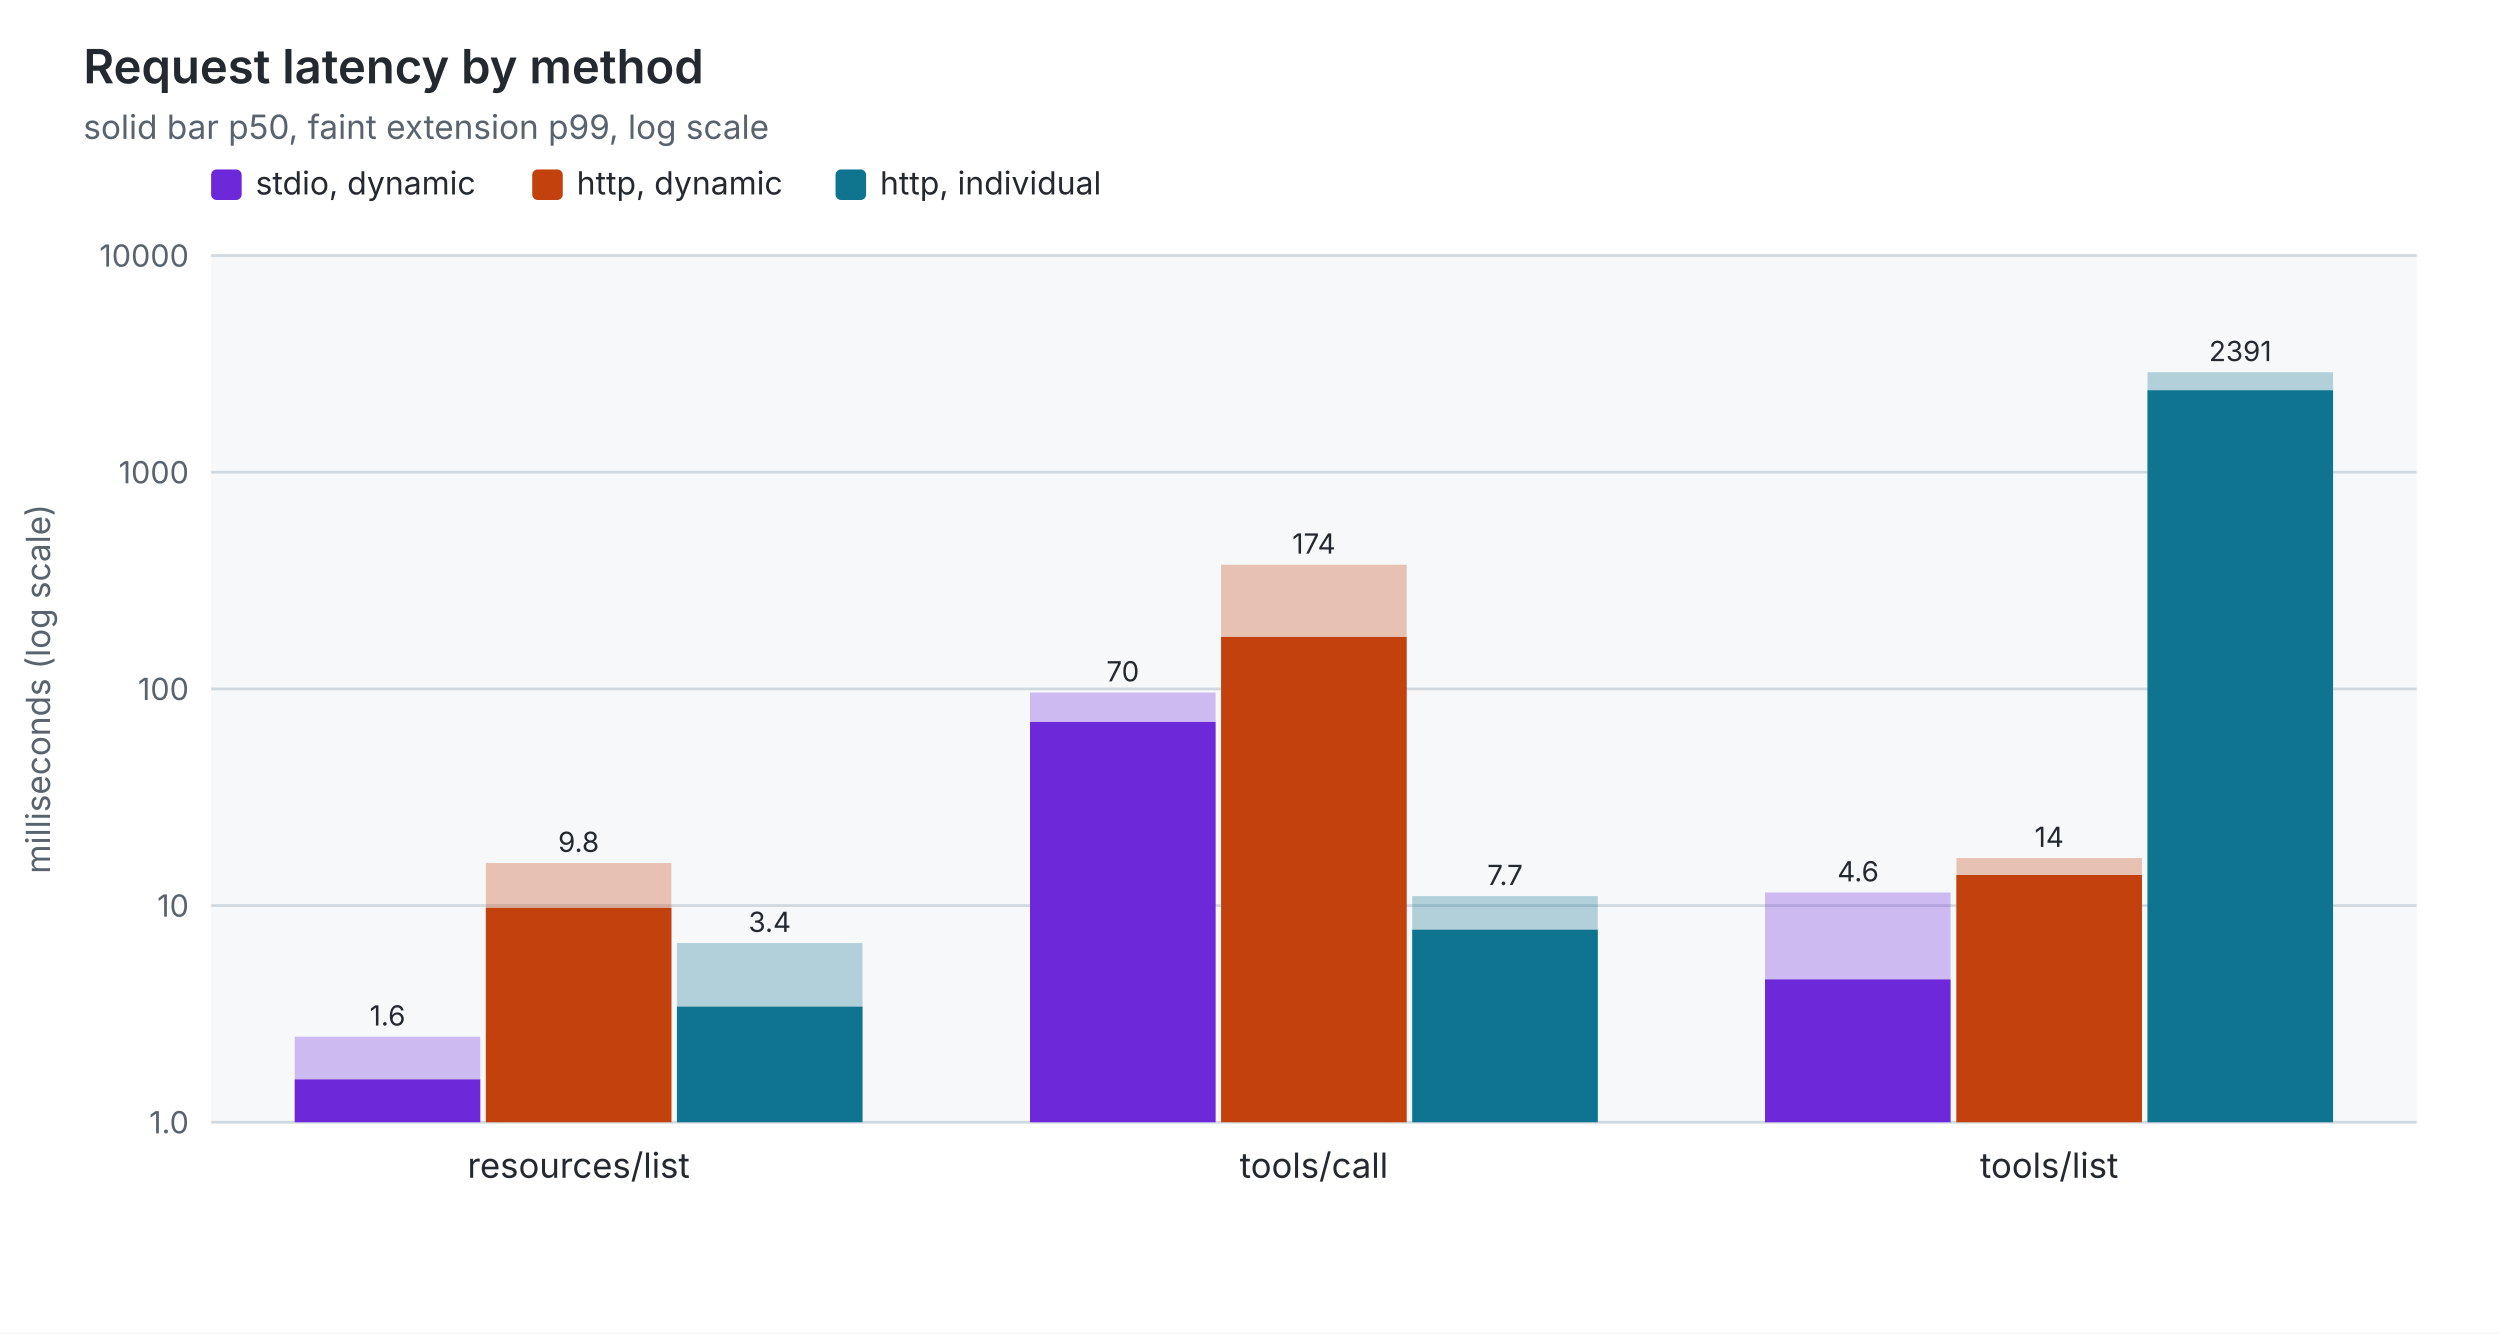
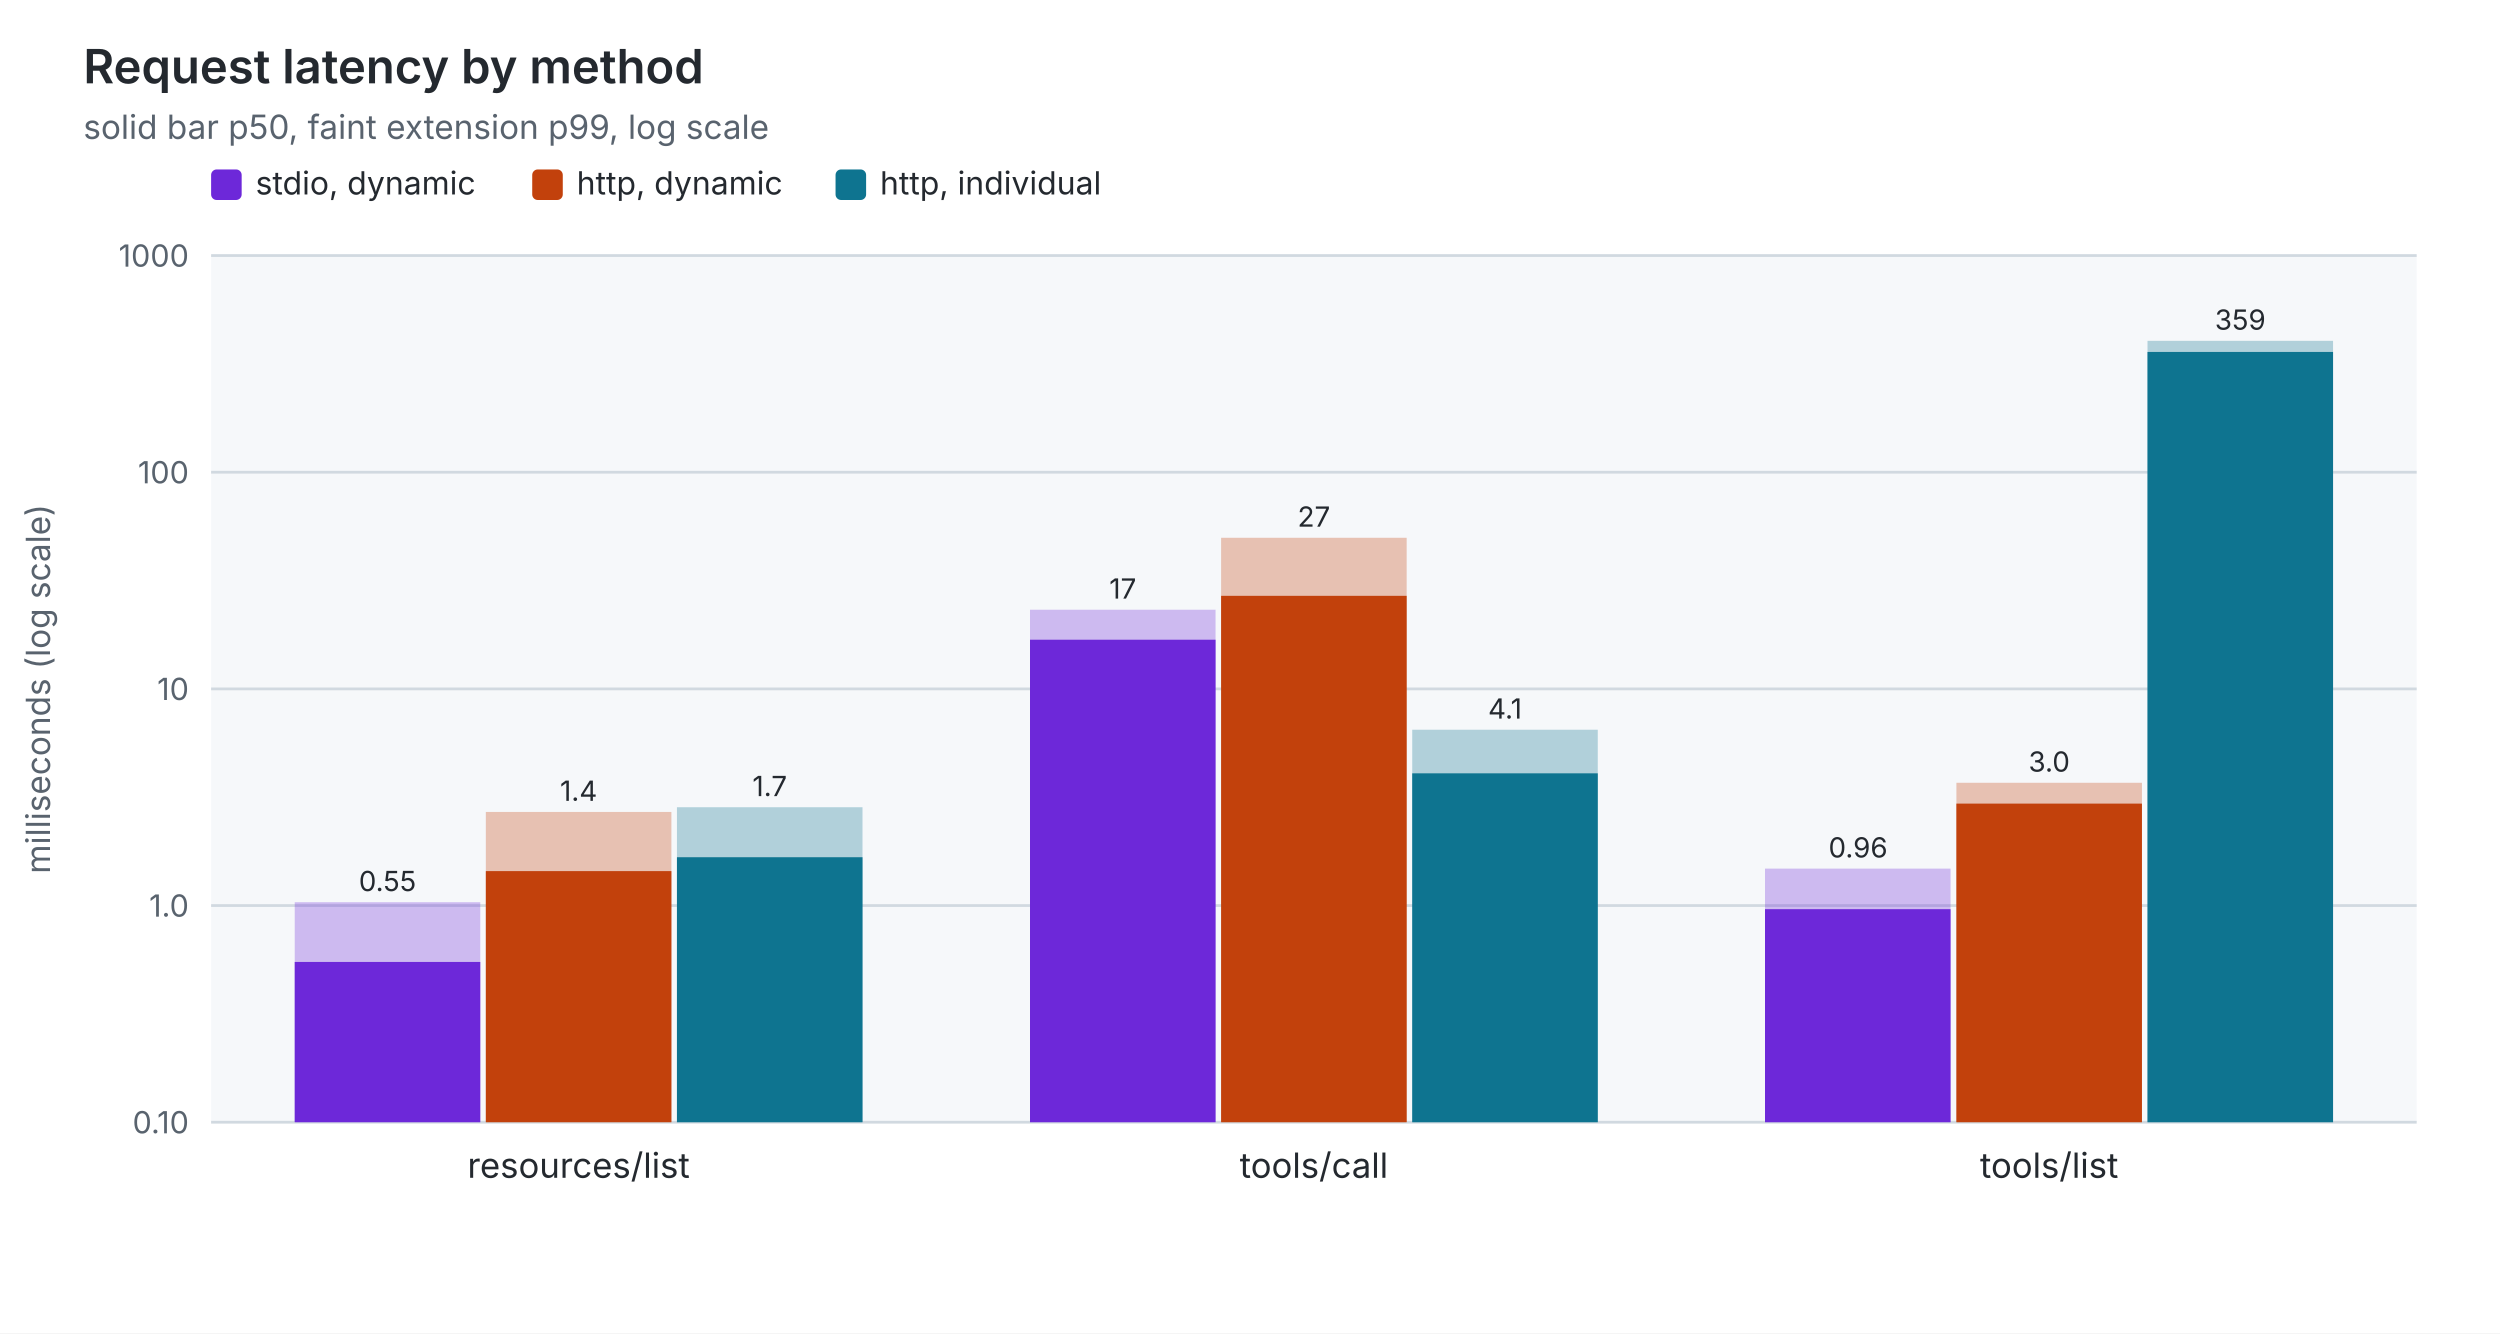
<svg xmlns="http://www.w3.org/2000/svg" viewBox="0 0 900 480" width="900" height="480" role="img" aria-label="Request latency by method. solid bar p50, faint extension p99, log scale">
  <rect width="900" height="480" fill="#ffffff" />
  <text x="30" y="30" font-family="ui-sans-serif,system-ui,-apple-system,Segoe UI,sans-serif" font-size="17" font-weight="600" fill="#24292f">Request latency by method</text>
  <text x="30" y="50" font-family="ui-sans-serif,system-ui,-apple-system,Segoe UI,sans-serif" font-size="12" fill="#59636e">solid bar p50, faint extension p99, log scale</text>
  <rect x="76" y="92" width="794" height="312" fill="#f6f8fa" />
  <rect x="76.0" y="61.0" width="11" height="11" rx="2" fill="#6d28d9" />
  <text x="92.0" y="70.0" font-family="ui-sans-serif,system-ui,-apple-system,Segoe UI,sans-serif" font-size="11.5" fill="#24292f">stdio, dynamic</text>
  <rect x="191.6" y="61.0" width="11" height="11" rx="2" fill="#c2410c" />
  <text x="207.6" y="70.0" font-family="ui-sans-serif,system-ui,-apple-system,Segoe UI,sans-serif" font-size="11.5" fill="#24292f">http, dynamic</text>
  <rect x="300.8" y="61.0" width="11" height="11" rx="2" fill="#0e7490" />
  <text x="316.8" y="70.0" font-family="ui-sans-serif,system-ui,-apple-system,Segoe UI,sans-serif" font-size="11.5" fill="#24292f">http, individual</text>
  <line x1="76" y1="404.0" x2="870" y2="404.0" stroke="#d1d9e0" stroke-width="1" />
-   <text x="68" y="408.0" font-family="ui-sans-serif,system-ui,-apple-system,Segoe UI,sans-serif" font-size="11" text-anchor="end" fill="#59636e">1.0</text>
+   <text x="68" y="408.0" font-family="ui-sans-serif,system-ui,-apple-system,Segoe UI,sans-serif" font-size="11" text-anchor="end" fill="#59636e">0.10</text>
  <line x1="76" y1="326.0" x2="870" y2="326.0" stroke="#d1d9e0" stroke-width="1" />
-   <text x="68" y="330.0" font-family="ui-sans-serif,system-ui,-apple-system,Segoe UI,sans-serif" font-size="11" text-anchor="end" fill="#59636e">10</text>
+   <text x="68" y="330.0" font-family="ui-sans-serif,system-ui,-apple-system,Segoe UI,sans-serif" font-size="11" text-anchor="end" fill="#59636e">1.0</text>
  <line x1="76" y1="248.0" x2="870" y2="248.0" stroke="#d1d9e0" stroke-width="1" />
-   <text x="68" y="252.0" font-family="ui-sans-serif,system-ui,-apple-system,Segoe UI,sans-serif" font-size="11" text-anchor="end" fill="#59636e">100</text>
+   <text x="68" y="252.0" font-family="ui-sans-serif,system-ui,-apple-system,Segoe UI,sans-serif" font-size="11" text-anchor="end" fill="#59636e">10</text>
  <line x1="76" y1="170.0" x2="870" y2="170.0" stroke="#d1d9e0" stroke-width="1" />
-   <text x="68" y="174.0" font-family="ui-sans-serif,system-ui,-apple-system,Segoe UI,sans-serif" font-size="11" text-anchor="end" fill="#59636e">1000</text>
+   <text x="68" y="174.0" font-family="ui-sans-serif,system-ui,-apple-system,Segoe UI,sans-serif" font-size="11" text-anchor="end" fill="#59636e">100</text>
  <line x1="76" y1="92.0" x2="870" y2="92.0" stroke="#d1d9e0" stroke-width="1" />
-   <text x="68" y="96.0" font-family="ui-sans-serif,system-ui,-apple-system,Segoe UI,sans-serif" font-size="11" text-anchor="end" fill="#59636e">10000</text>
+   <text x="68" y="96.0" font-family="ui-sans-serif,system-ui,-apple-system,Segoe UI,sans-serif" font-size="11" text-anchor="end" fill="#59636e">1000</text>
  <text x="18" y="248.0" font-family="ui-sans-serif,system-ui,-apple-system,Segoe UI,sans-serif" font-size="12" fill="#59636e" text-anchor="middle" transform="rotate(-90 18 248.0)">milliseconds (log scale)</text>
-   <rect x="106.1" y="373.2" width="66.8" height="30.8" fill="#6d28d9" fill-opacity="0.3" />
-   <rect x="106.1" y="388.6" width="66.8" height="15.4" fill="#6d28d9" />
-   <text x="139.5" y="369.2" font-family="ui-sans-serif,system-ui,-apple-system,Segoe UI,sans-serif" font-size="10" text-anchor="middle" fill="#24292f">1.6</text>
-   <rect x="174.9" y="310.7" width="66.8" height="93.3" fill="#c2410c" fill-opacity="0.3" />
-   <rect x="174.9" y="326.8" width="66.8" height="77.2" fill="#c2410c" />
-   <text x="208.3" y="306.7" font-family="ui-sans-serif,system-ui,-apple-system,Segoe UI,sans-serif" font-size="10" text-anchor="middle" fill="#24292f">9.8</text>
-   <rect x="243.7" y="339.5" width="66.8" height="64.5" fill="#0e7490" fill-opacity="0.3" />
-   <rect x="243.7" y="362.4" width="66.8" height="41.6" fill="#0e7490" />
-   <text x="277.1" y="335.5" font-family="ui-sans-serif,system-ui,-apple-system,Segoe UI,sans-serif" font-size="10" text-anchor="middle" fill="#24292f">3.4</text>
+   <rect x="106.1" y="324.8" width="66.8" height="79.2" fill="#6d28d9" fill-opacity="0.3" />
+   <rect x="106.1" y="346.3" width="66.8" height="57.7" fill="#6d28d9" />
+   <text x="139.5" y="320.8" font-family="ui-sans-serif,system-ui,-apple-system,Segoe UI,sans-serif" font-size="10" text-anchor="middle" fill="#24292f">0.55</text>
+   <rect x="174.9" y="292.3" width="66.8" height="111.7" fill="#c2410c" fill-opacity="0.3" />
+   <rect x="174.9" y="313.6" width="66.8" height="90.4" fill="#c2410c" />
+   <text x="208.3" y="288.3" font-family="ui-sans-serif,system-ui,-apple-system,Segoe UI,sans-serif" font-size="10" text-anchor="middle" fill="#24292f">1.4</text>
+   <rect x="243.7" y="290.6" width="66.8" height="113.4" fill="#0e7490" fill-opacity="0.3" />
+   <rect x="243.7" y="308.6" width="66.8" height="95.4" fill="#0e7490" />
+   <text x="277.1" y="286.6" font-family="ui-sans-serif,system-ui,-apple-system,Segoe UI,sans-serif" font-size="10" text-anchor="middle" fill="#24292f">1.7</text>
  <text x="208.3" y="424" font-family="ui-sans-serif,system-ui,-apple-system,Segoe UI,sans-serif" font-size="12.5" text-anchor="middle" fill="#24292f">resources/list</text>
-   <rect x="370.8" y="249.3" width="66.8" height="154.7" fill="#6d28d9" fill-opacity="0.3" />
-   <rect x="370.8" y="259.9" width="66.8" height="144.1" fill="#6d28d9" />
-   <text x="404.2" y="245.3" font-family="ui-sans-serif,system-ui,-apple-system,Segoe UI,sans-serif" font-size="10" text-anchor="middle" fill="#24292f">70</text>
-   <rect x="439.6" y="203.3" width="66.8" height="200.7" fill="#c2410c" fill-opacity="0.3" />
-   <rect x="439.6" y="229.3" width="66.8" height="174.7" fill="#c2410c" />
-   <text x="473.0" y="199.3" font-family="ui-sans-serif,system-ui,-apple-system,Segoe UI,sans-serif" font-size="10" text-anchor="middle" fill="#24292f">174</text>
-   <rect x="508.4" y="322.6" width="66.8" height="81.4" fill="#0e7490" fill-opacity="0.3" />
-   <rect x="508.4" y="334.7" width="66.8" height="69.3" fill="#0e7490" />
-   <text x="541.8" y="318.6" font-family="ui-sans-serif,system-ui,-apple-system,Segoe UI,sans-serif" font-size="10" text-anchor="middle" fill="#24292f">7.7</text>
+   <rect x="370.8" y="219.5" width="66.8" height="184.5" fill="#6d28d9" fill-opacity="0.3" />
+   <rect x="370.8" y="230.3" width="66.8" height="173.7" fill="#6d28d9" />
+   <text x="404.2" y="215.5" font-family="ui-sans-serif,system-ui,-apple-system,Segoe UI,sans-serif" font-size="10" text-anchor="middle" fill="#24292f">17</text>
+   <rect x="439.6" y="193.6" width="66.8" height="210.4" fill="#c2410c" fill-opacity="0.3" />
+   <rect x="439.6" y="214.5" width="66.8" height="189.5" fill="#c2410c" />
+   <text x="473.0" y="189.6" font-family="ui-sans-serif,system-ui,-apple-system,Segoe UI,sans-serif" font-size="10" text-anchor="middle" fill="#24292f">27</text>
+   <rect x="508.4" y="262.7" width="66.8" height="141.3" fill="#0e7490" fill-opacity="0.3" />
+   <rect x="508.4" y="278.4" width="66.8" height="125.6" fill="#0e7490" />
+   <text x="541.8" y="258.7" font-family="ui-sans-serif,system-ui,-apple-system,Segoe UI,sans-serif" font-size="10" text-anchor="middle" fill="#24292f">4.1</text>
  <text x="473.0" y="424" font-family="ui-sans-serif,system-ui,-apple-system,Segoe UI,sans-serif" font-size="12.5" text-anchor="middle" fill="#24292f">tools/call</text>
-   <rect x="635.4" y="321.3" width="66.8" height="82.7" fill="#6d28d9" fill-opacity="0.3" />
-   <rect x="635.4" y="352.6" width="66.8" height="51.4" fill="#6d28d9" />
-   <text x="668.9" y="317.3" font-family="ui-sans-serif,system-ui,-apple-system,Segoe UI,sans-serif" font-size="10" text-anchor="middle" fill="#24292f">4.6</text>
-   <rect x="704.3" y="308.9" width="66.8" height="95.1" fill="#c2410c" fill-opacity="0.3" />
-   <rect x="704.3" y="315.0" width="66.8" height="89.0" fill="#c2410c" />
-   <text x="737.7" y="304.9" font-family="ui-sans-serif,system-ui,-apple-system,Segoe UI,sans-serif" font-size="10" text-anchor="middle" fill="#24292f">14</text>
-   <rect x="773.1" y="134.0" width="66.8" height="270.0" fill="#0e7490" fill-opacity="0.3" />
-   <rect x="773.1" y="140.5" width="66.8" height="263.5" fill="#0e7490" />
-   <text x="806.5" y="130.0" font-family="ui-sans-serif,system-ui,-apple-system,Segoe UI,sans-serif" font-size="10" text-anchor="middle" fill="#24292f">2391</text>
+   <rect x="635.4" y="312.7" width="66.8" height="91.3" fill="#6d28d9" fill-opacity="0.3" />
+   <rect x="635.4" y="327.3" width="66.8" height="76.7" fill="#6d28d9" />
+   <text x="668.9" y="308.7" font-family="ui-sans-serif,system-ui,-apple-system,Segoe UI,sans-serif" font-size="10" text-anchor="middle" fill="#24292f">0.96</text>
+   <rect x="704.3" y="281.8" width="66.8" height="122.2" fill="#c2410c" fill-opacity="0.3" />
+   <rect x="704.3" y="289.3" width="66.8" height="114.7" fill="#c2410c" />
+   <text x="737.7" y="277.8" font-family="ui-sans-serif,system-ui,-apple-system,Segoe UI,sans-serif" font-size="10" text-anchor="middle" fill="#24292f">3.0</text>
+   <rect x="773.1" y="122.7" width="66.8" height="281.3" fill="#0e7490" fill-opacity="0.3" />
+   <rect x="773.1" y="126.7" width="66.8" height="277.3" fill="#0e7490" />
+   <text x="806.5" y="118.7" font-family="ui-sans-serif,system-ui,-apple-system,Segoe UI,sans-serif" font-size="10" text-anchor="middle" fill="#24292f">359</text>
  <text x="737.7" y="424" font-family="ui-sans-serif,system-ui,-apple-system,Segoe UI,sans-serif" font-size="12.5" text-anchor="middle" fill="#24292f">tools/list</text>
</svg>
